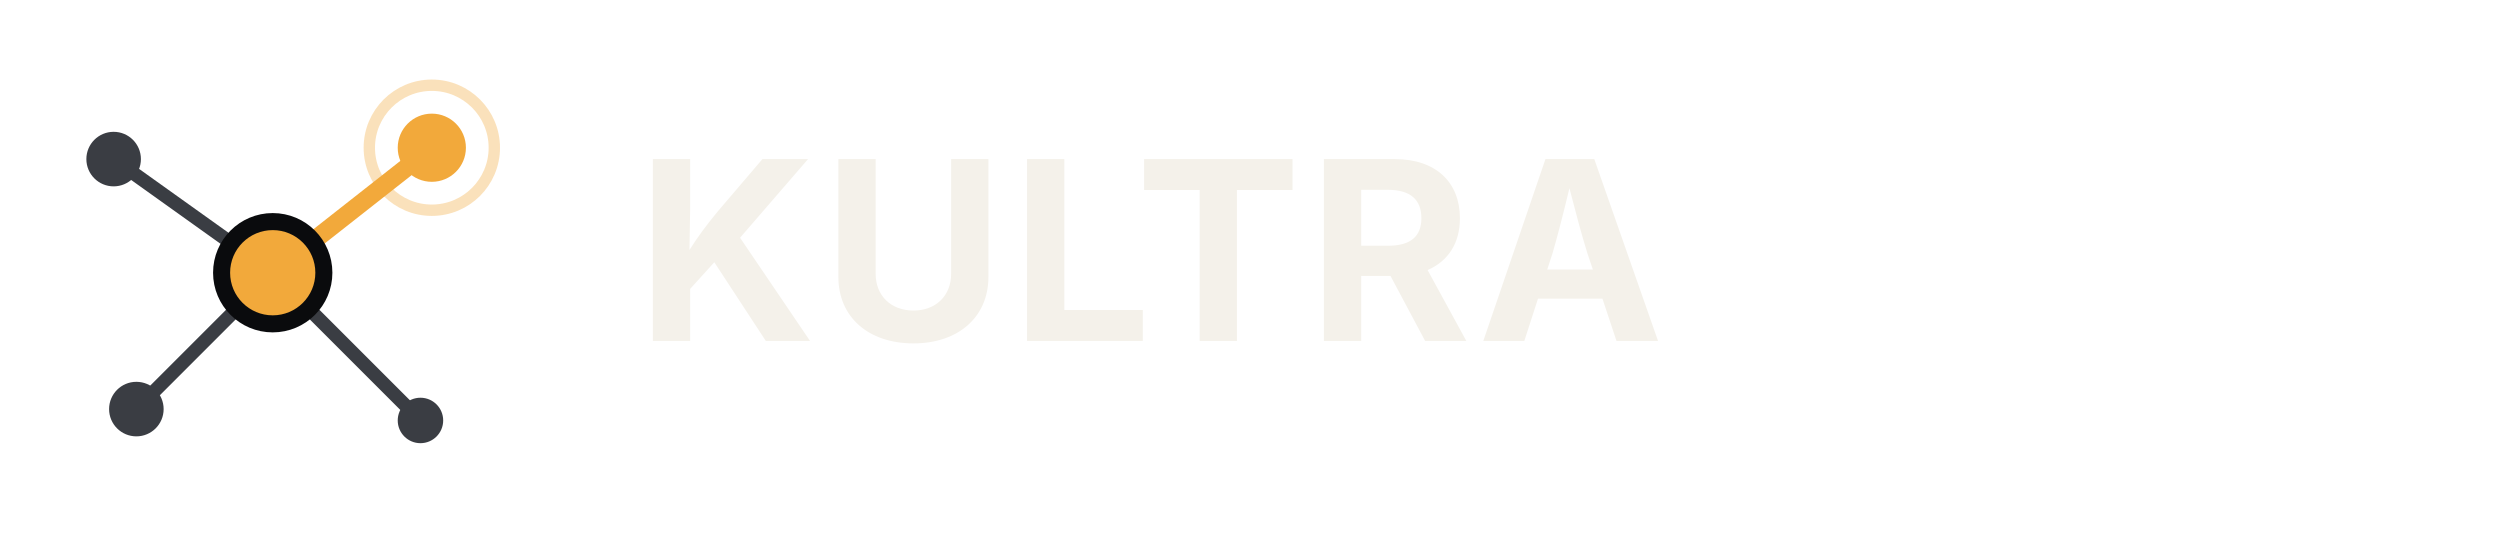
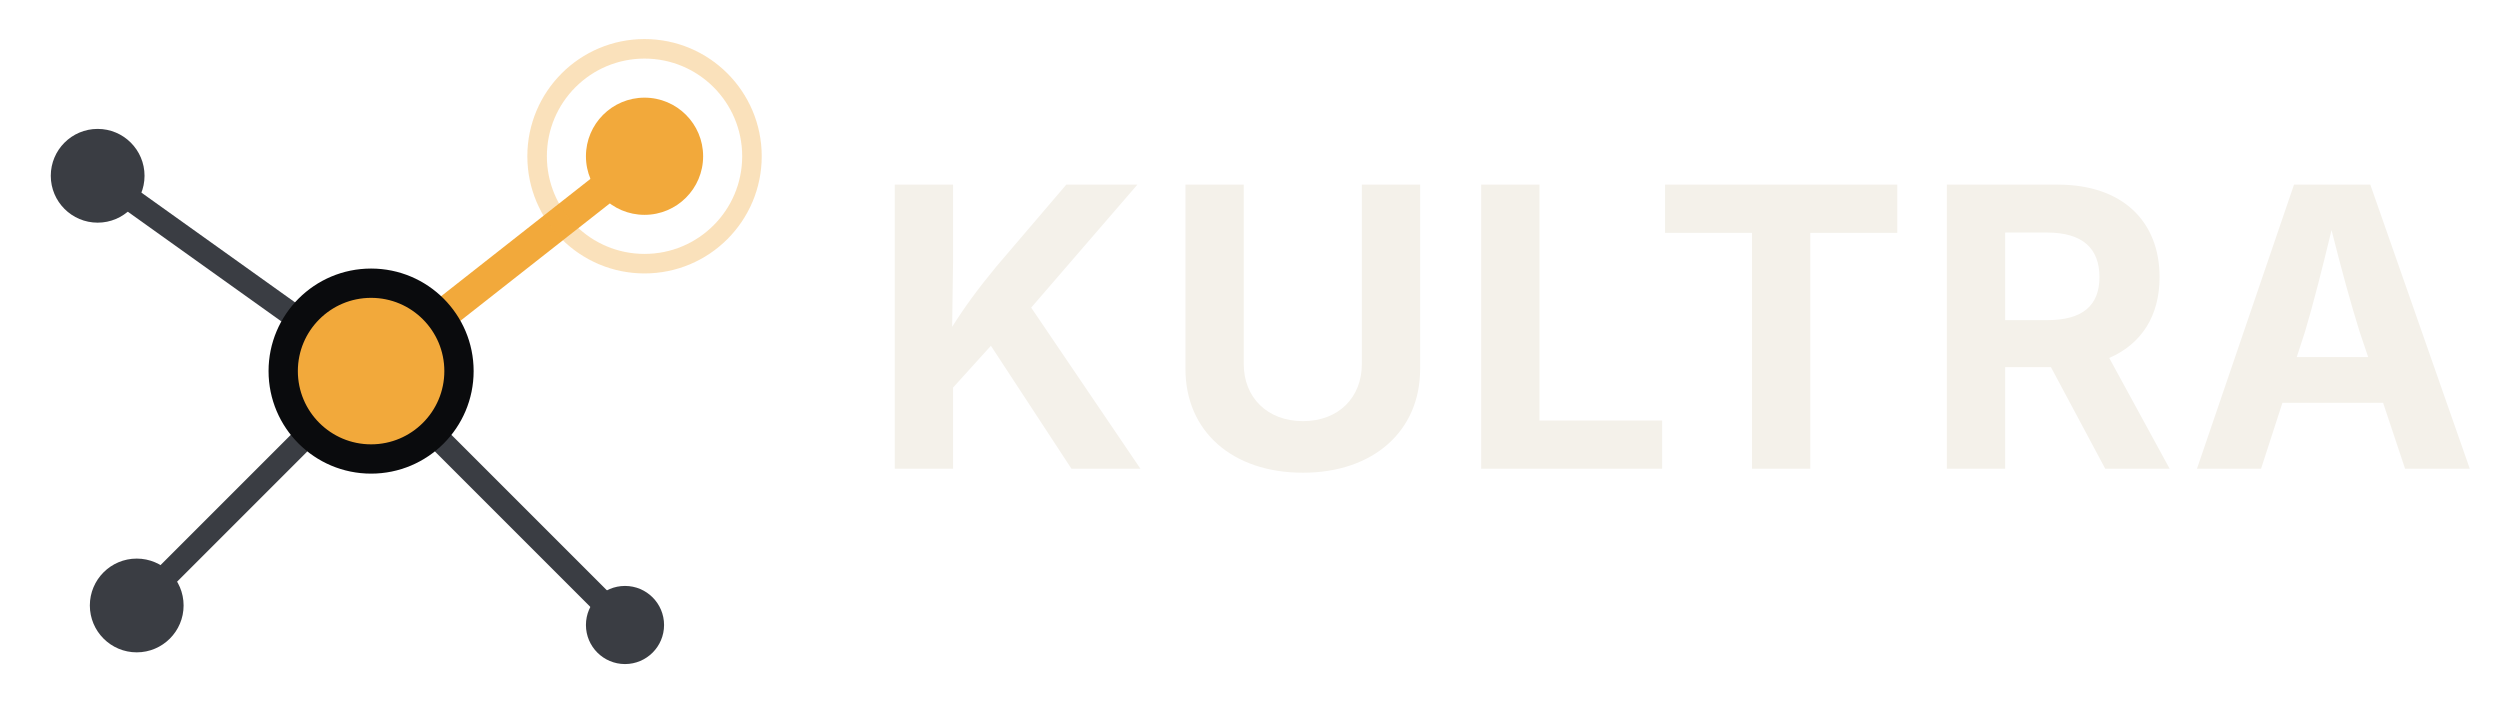
- <svg xmlns="http://www.w3.org/2000/svg" width="220" height="48" viewBox="0 0 220 48" fill="none">
-   <g transform="translate(4,4)">
+ <svg xmlns="http://www.w3.org/2000/svg" width="128" height="36" viewBox="0 0 128 36" fill="none">
+   <g transform="translate(-1, -1)">
    <line x1="20" y1="20" x2="6" y2="10" stroke="#3a3d43" stroke-width="1.2" />
    <line x1="20" y1="20" x2="8" y2="32" stroke="#3a3d43" stroke-width="1.2" />
    <line x1="20" y1="20" x2="33" y2="33" stroke="#3a3d43" stroke-width="1.2" />
    <line x1="20" y1="20" x2="34" y2="9" stroke="#f2a93b" stroke-width="1.6" />
    <circle cx="6" cy="10" r="2.4" fill="#3a3d43" />
    <circle cx="8" cy="32" r="2.4" fill="#3a3d43" />
    <circle cx="33" cy="33" r="2" fill="#3a3d43" />
    <circle cx="34" cy="9" r="3" fill="#f2a93b" />
    <circle cx="34" cy="9" r="5.5" fill="none" stroke="#f2a93b" stroke-width="1" opacity="0.35" />
    <circle cx="20" cy="20" r="4.5" fill="#f2a93b" />
    <circle cx="20" cy="20" r="4.5" fill="none" stroke="#0a0b0d" stroke-width="1.5" />
  </g>
-   <text x="56" y="30" font-family="Inter, -apple-system, sans-serif" font-weight="700" font-size="22" letter-spacing="0.5" fill="#f4f1ea">KULTRA</text>
+   <text x="44.5" y="24" font-family="Inter, -apple-system, sans-serif" font-weight="700" font-size="20" letter-spacing="0.5" fill="#f4f1ea">KULTRA</text>
</svg>
